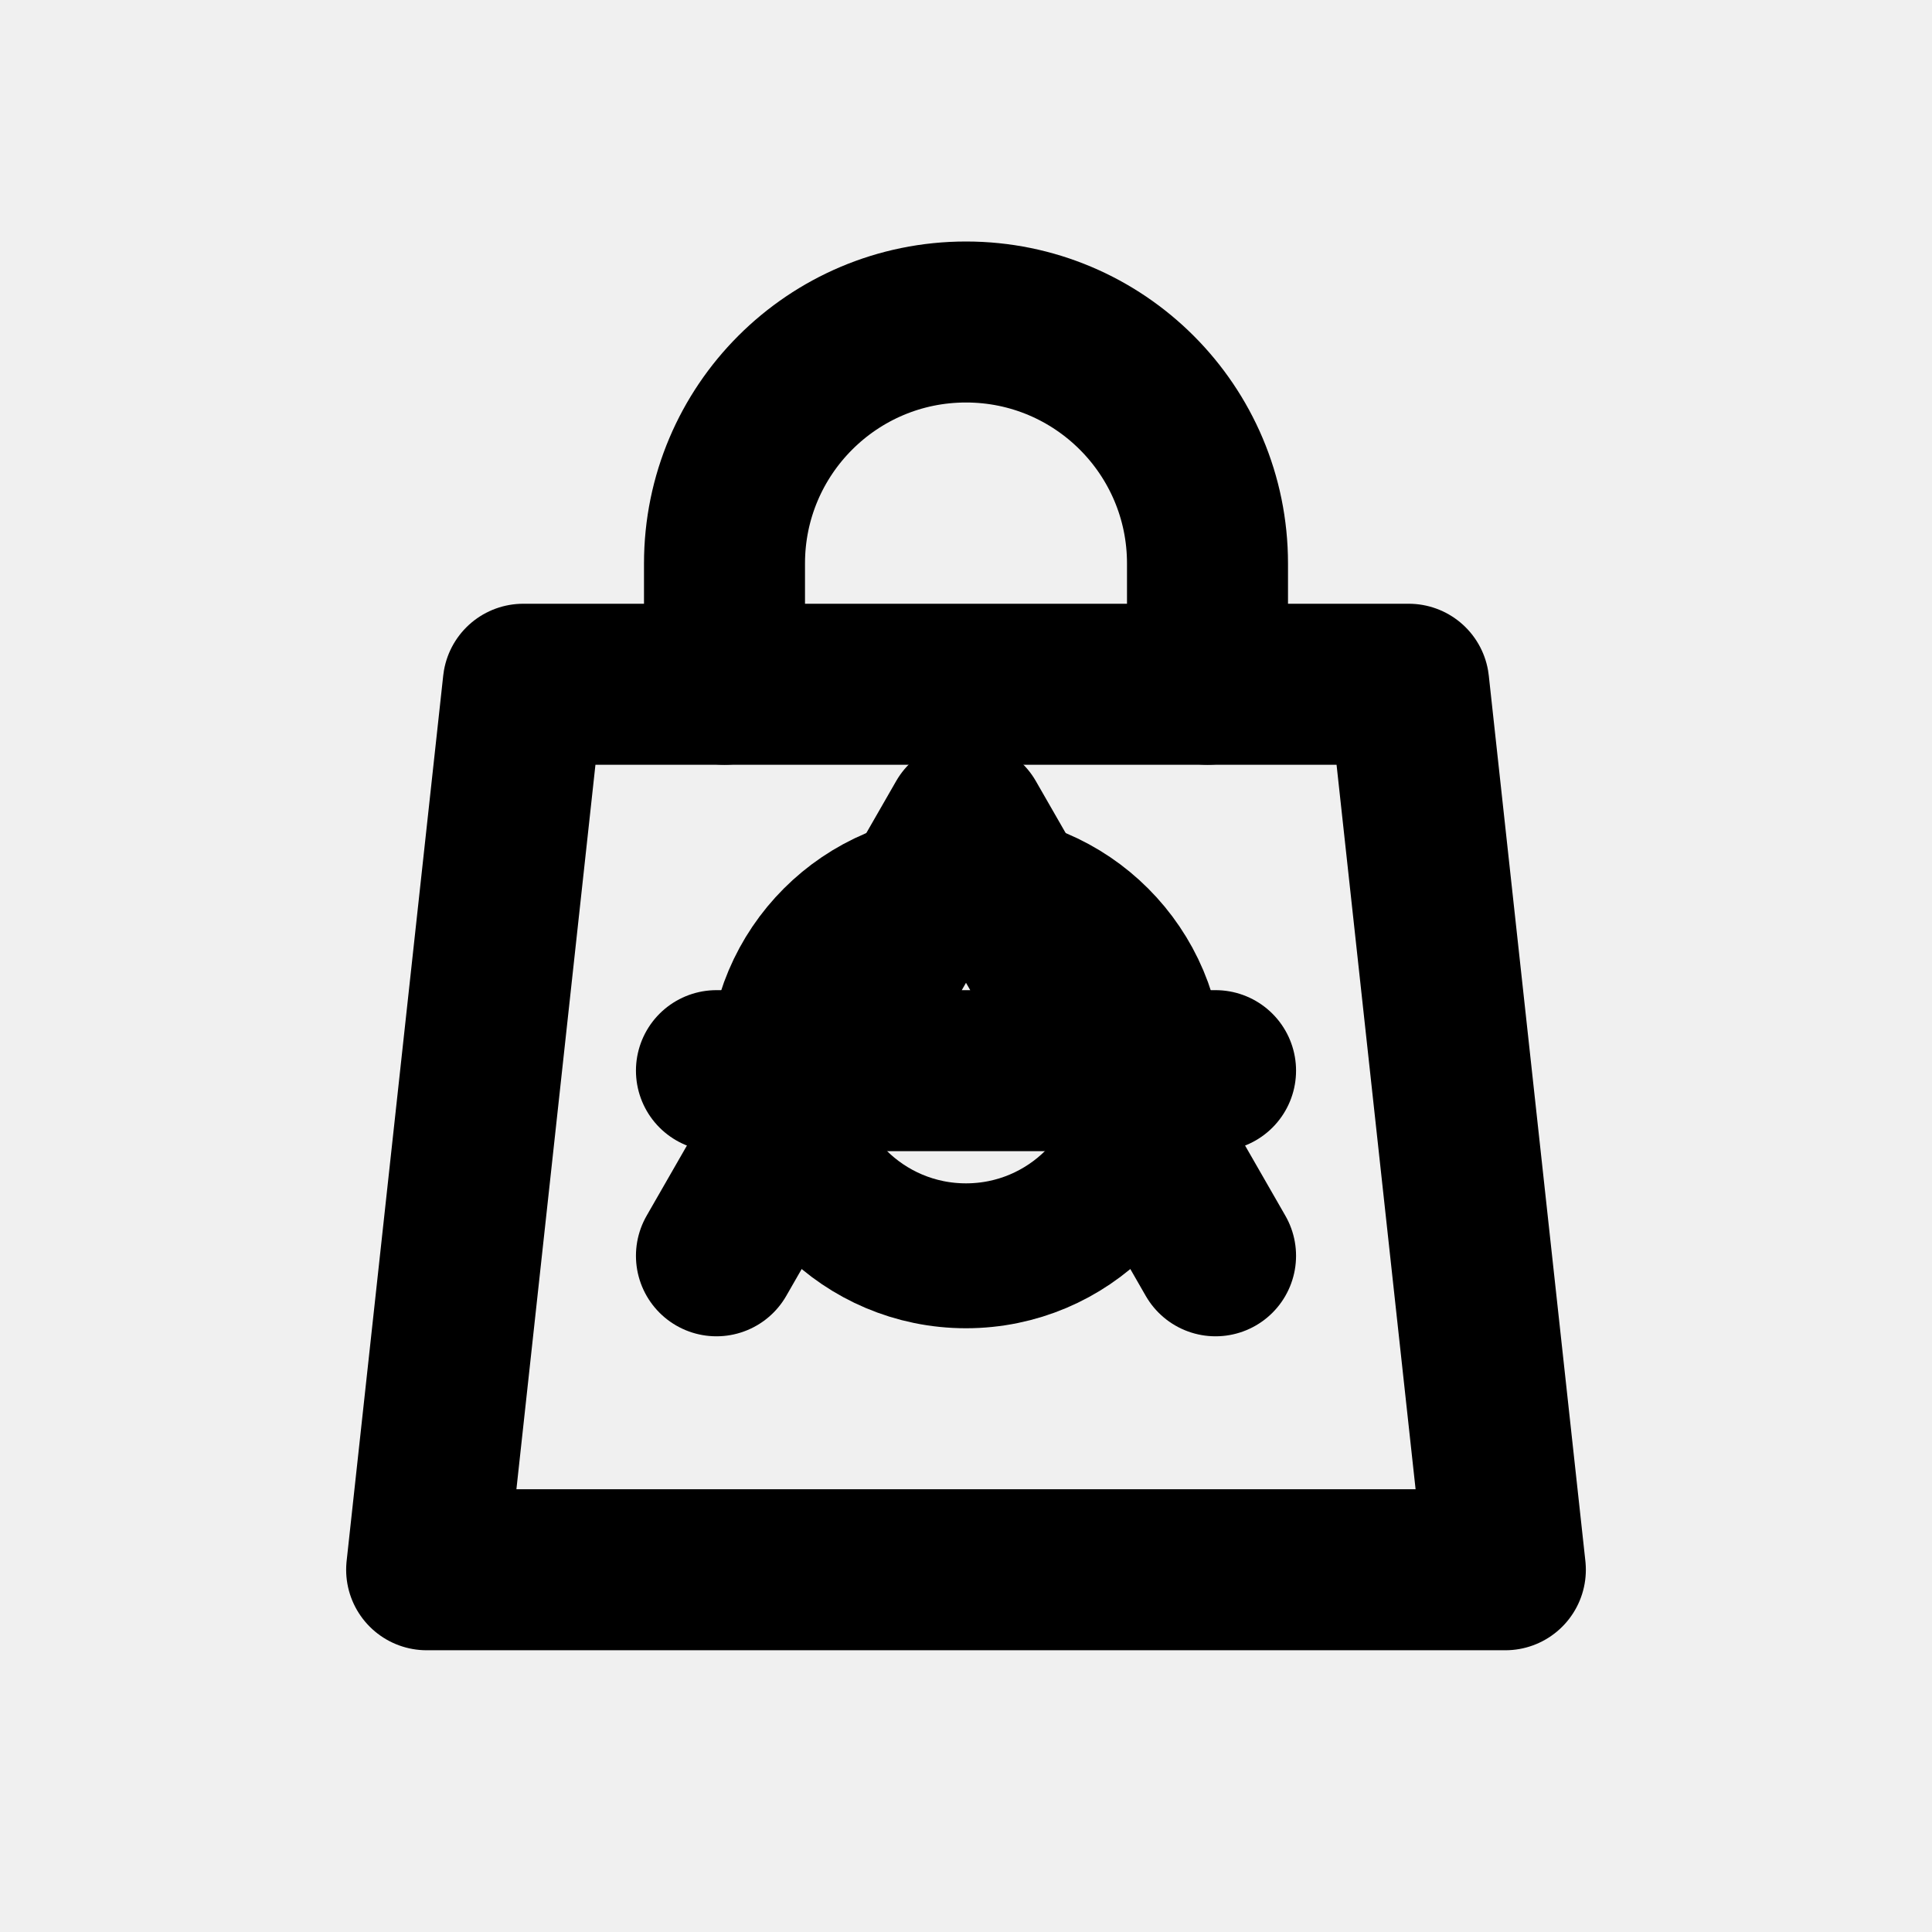
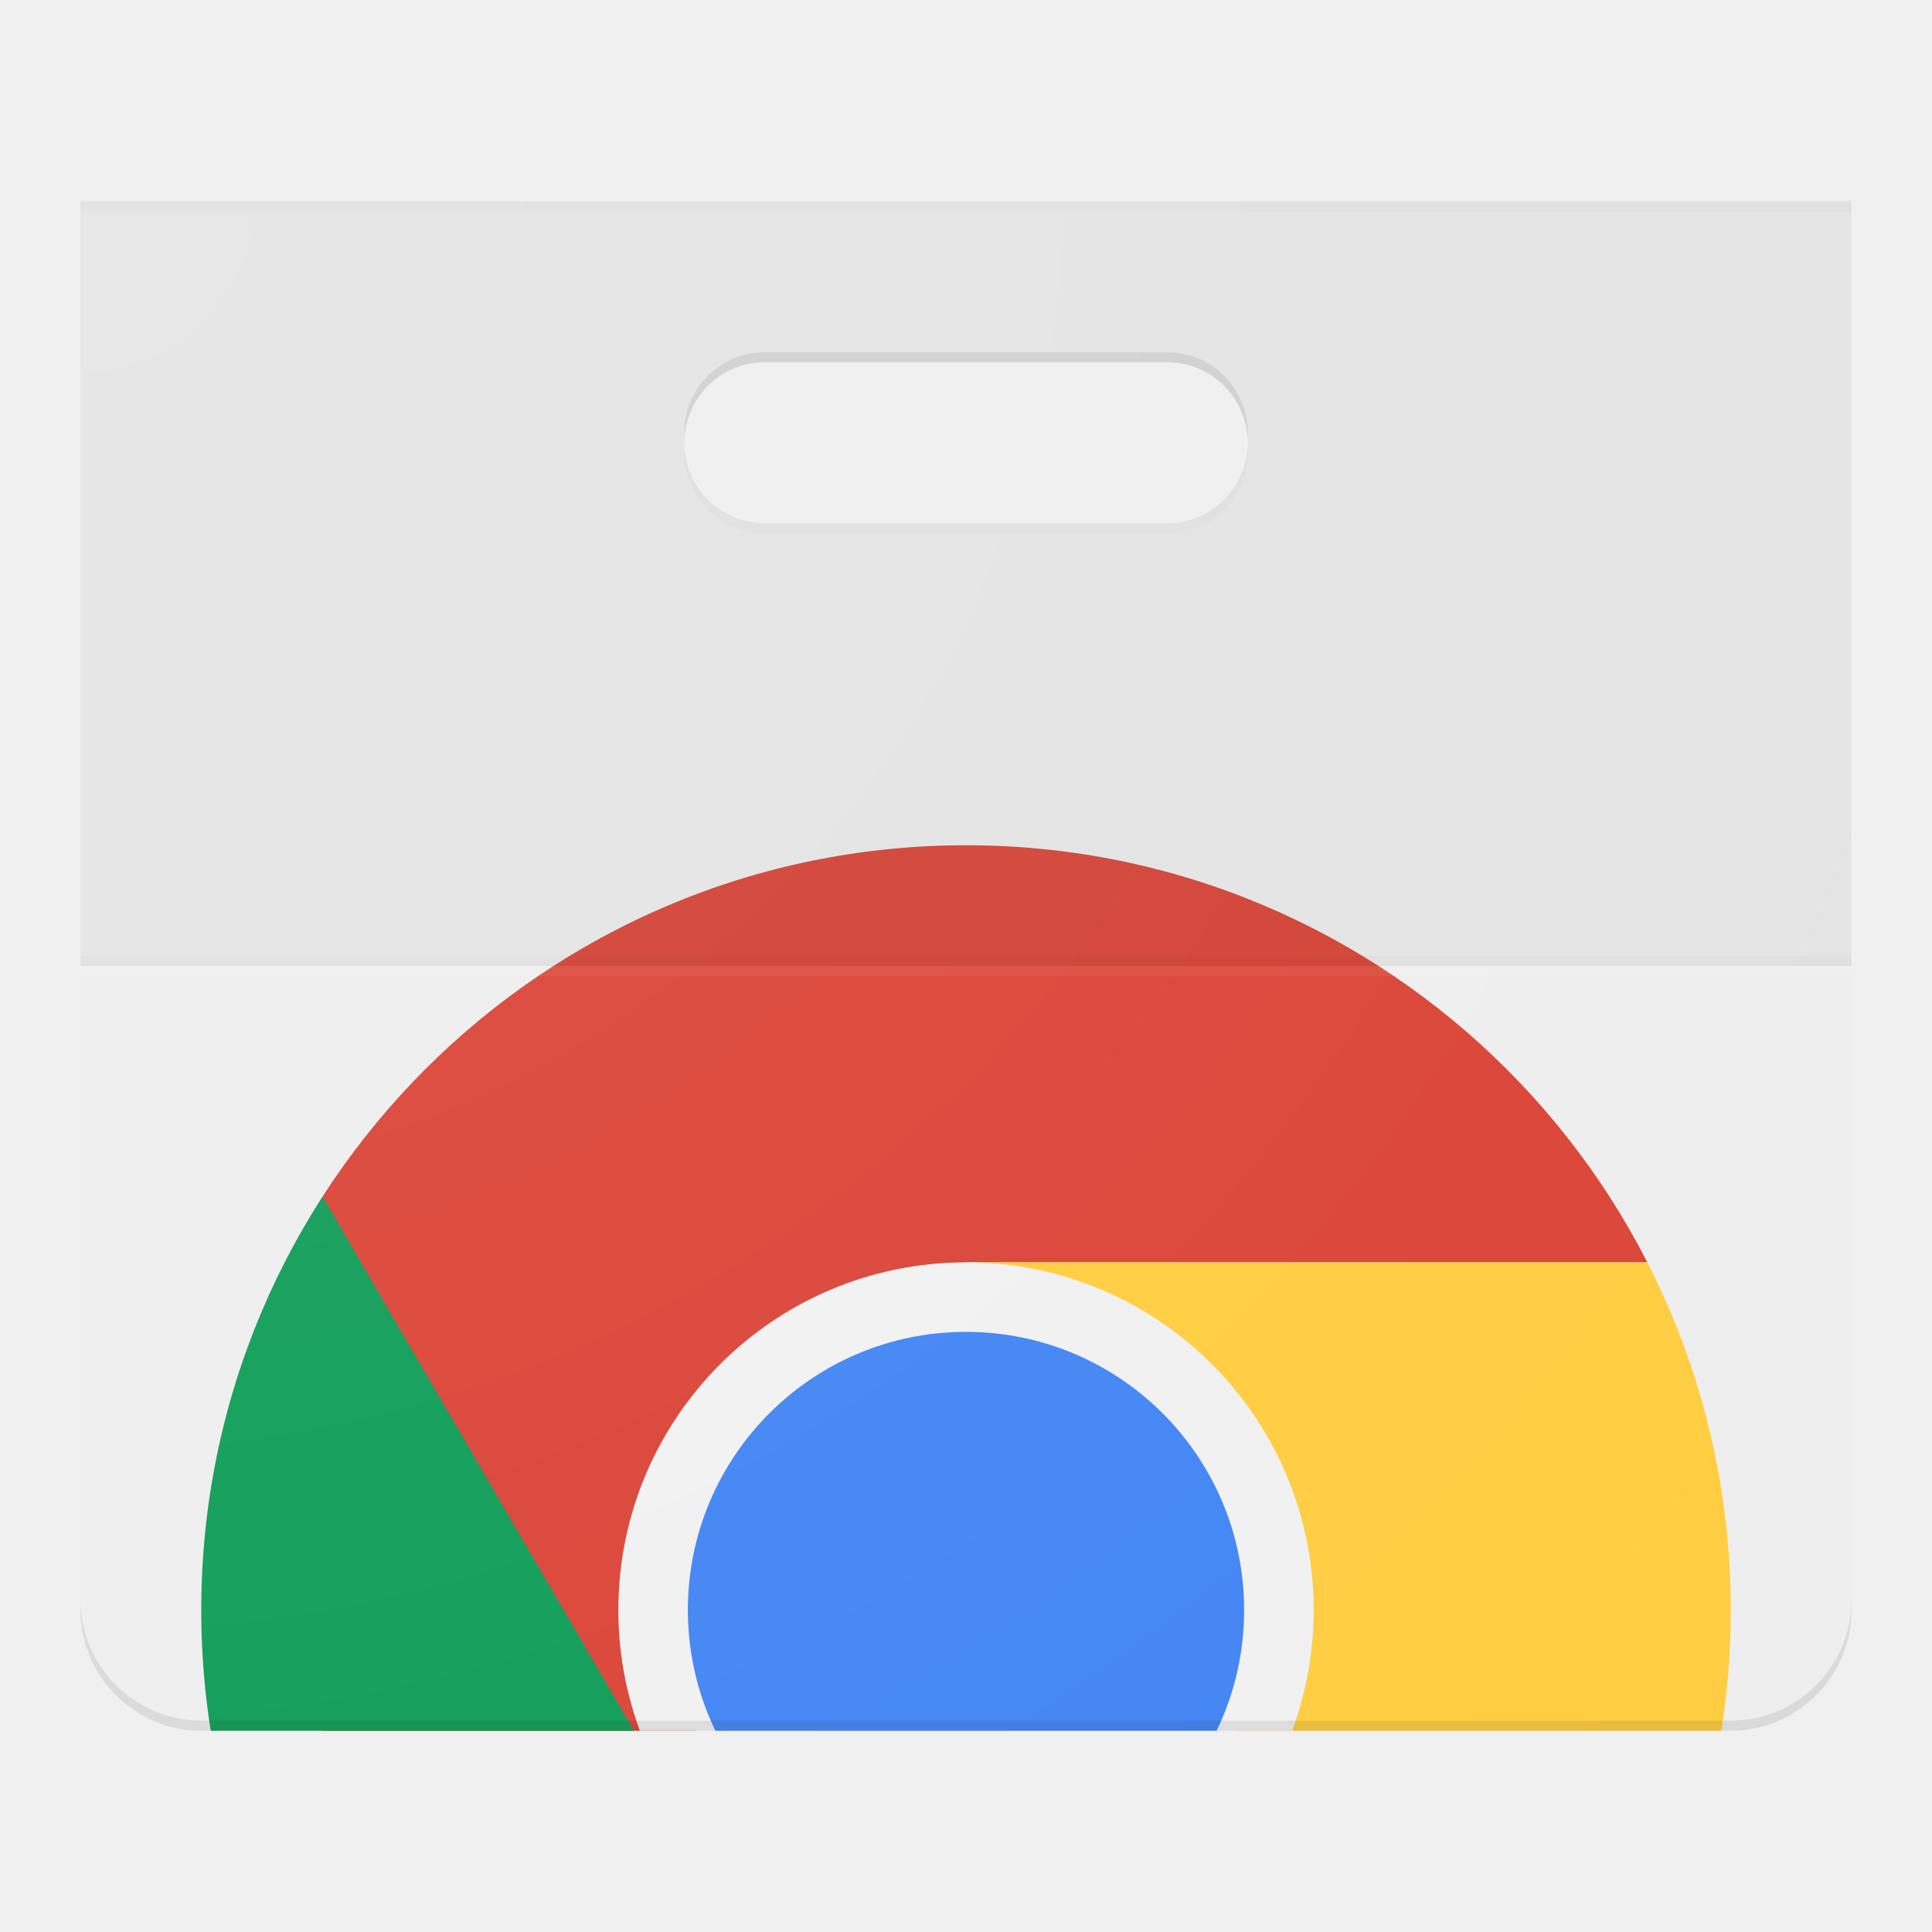
- <svg xmlns="http://www.w3.org/2000/svg" viewBox="0 0 24 24" aria-hidden="true">
-   <path fill="none" stroke="#000" stroke-linecap="round" stroke-linejoin="round" stroke-width="2" d="M6.5 8.5h11l1.2 11H5.3l1.2-11Z" />
-   <path fill="none" stroke="#000" stroke-linecap="round" stroke-linejoin="round" stroke-width="2" d="M9 8.5V7a3 3 0 0 1 6 0v1.5" />
-   <path fill="none" stroke="#000" stroke-linecap="round" stroke-linejoin="round" stroke-width="2" d="M8.9 13.3h6.2M12 10.2l3.1 5.4M12 10.2l-3.1 5.4" />
-   <circle cx="12" cy="13.3" r="2.3" fill="none" stroke="#000" stroke-width="1.8" />
+ <svg xmlns="http://www.w3.org/2000/svg" xmlns:xlink="http://www.w3.org/1999/xlink" height="192" viewBox="0 0 192 192" width="192">
+   <path d="M0 0h192v192H0z" fill="none" />
+   <defs>
+     <path d="M8 20v140c0 6.6 5.4 12 12 12h152c6.6 0 12-5.4 12-12V20H8zm108 32H76c-4.42 0-8-3.58-8-8s3.58-8 8-8h40c4.42 0 8 3.58 8 8s-3.58 8-8 8z" id="a" />
+   </defs>
+   <clipPath id="b">
+     <use overflow="visible" xlink:href="#a" />
+   </clipPath>
+   <path clip-path="url(#b)" d="M8 20h176v152H8z" fill="#eee" />
+   <path clip-path="url(#b)" d="M116 36H76c-4.42 0-8 3.58-8 8s3.58 8 8 8h40c4.42 0 8-3.58 8-8s-3.58-8-8-8z" fill="#fff" />
+   <g clip-path="url(#b)">
+     <defs>
+       <circle cx="96" cy="160" id="c" r="76" />
+     </defs>
+     <clipPath id="d">
+       <use overflow="visible" xlink:href="#c" />
+     </clipPath>
+     <path clip-path="url(#d)" d="M32.07 84v93.27h34.01L96 125.45h76V84zm0 0v93.27h34.01L96 125.45h76V84z" fill="#DB4437" />
+     <path clip-path="url(#d)" d="M20 236h72.34l33.58-33.58v-25.14l-59.84-.01L20 98.24zm0 0h72.34l33.58-33.58v-25.14l-59.84-.01L20 98.24z" fill="#0F9D58" />
+     <path clip-path="url(#d)" d="M96 125.45l29.92 51.82L92.35 236H172V125.45zm0 0l29.92 51.82L92.35 236H172V125.45z" fill="#FFCD40" />
+     <g clip-path="url(#d)">
+       <circle cx="96" cy="160" fill="#F1F1F1" r="34.55" />
+       <circle cx="96" cy="160" fill="#4285F4" r="27.64" />
+     </g>
+   </g>
+   <path clip-path="url(#b)" d="M8 20h176v76H8z" fill="#212121" fill-opacity=".05" />
+   <path d="M8 95h176v1H8z" fill="#212121" fill-opacity=".02" />
+   <path d="M8 96h176v1H8z" fill="#fff" fill-opacity=".05" />
+   <path d="M116 52H76c-4.25 0-7.72-3.32-7.97-7.5-.02.17-.03.33-.03.5 0 4.42 3.58 8 8 8h40c4.42 0 8-3.58 8-8 0-.17-.01-.33-.03-.5-.25 4.18-3.72 7.5-7.97 7.5zM8 20v1h176v-1H8z" fill="#212121" fill-opacity=".02" />
+   <path d="M76 36h40c4.25 0 7.72 3.32 7.97 7.5.01-.17.03-.33.03-.5 0-4.42-3.58-8-8-8H76c-4.42 0-8 3.58-8 8 0 .17.01.33.03.5.25-4.18 3.72-7.5 7.97-7.5zm96 135H20c-6.6 0-12-5.4-12-12v1c0 6.6 5.4 12 12 12h152c6.6 0 12-5.4 12-12v-1c0 6.6-5.4 12-12 12z" fill="#231F20" fill-opacity=".1" />
+   <radialGradient cx="7.502" cy="19.344" gradientUnits="userSpaceOnUse" id="e" r="227.596">
+     <stop offset="0" stop-color="#fff" stop-opacity=".1" />
+     <stop offset="1" stop-color="#fff" stop-opacity="0" />
+   </radialGradient>
+   <path d="M8 20v140c0 6.6 5.4 12 12 12h152c6.6 0 12-5.4 12-12V20H8zm108 32H76c-4.42 0-8-3.58-8-8s3.58-8 8-8h40c4.42 0 8 3.58 8 8s-3.58 8-8 8z" fill="url(#e)" />
</svg>
